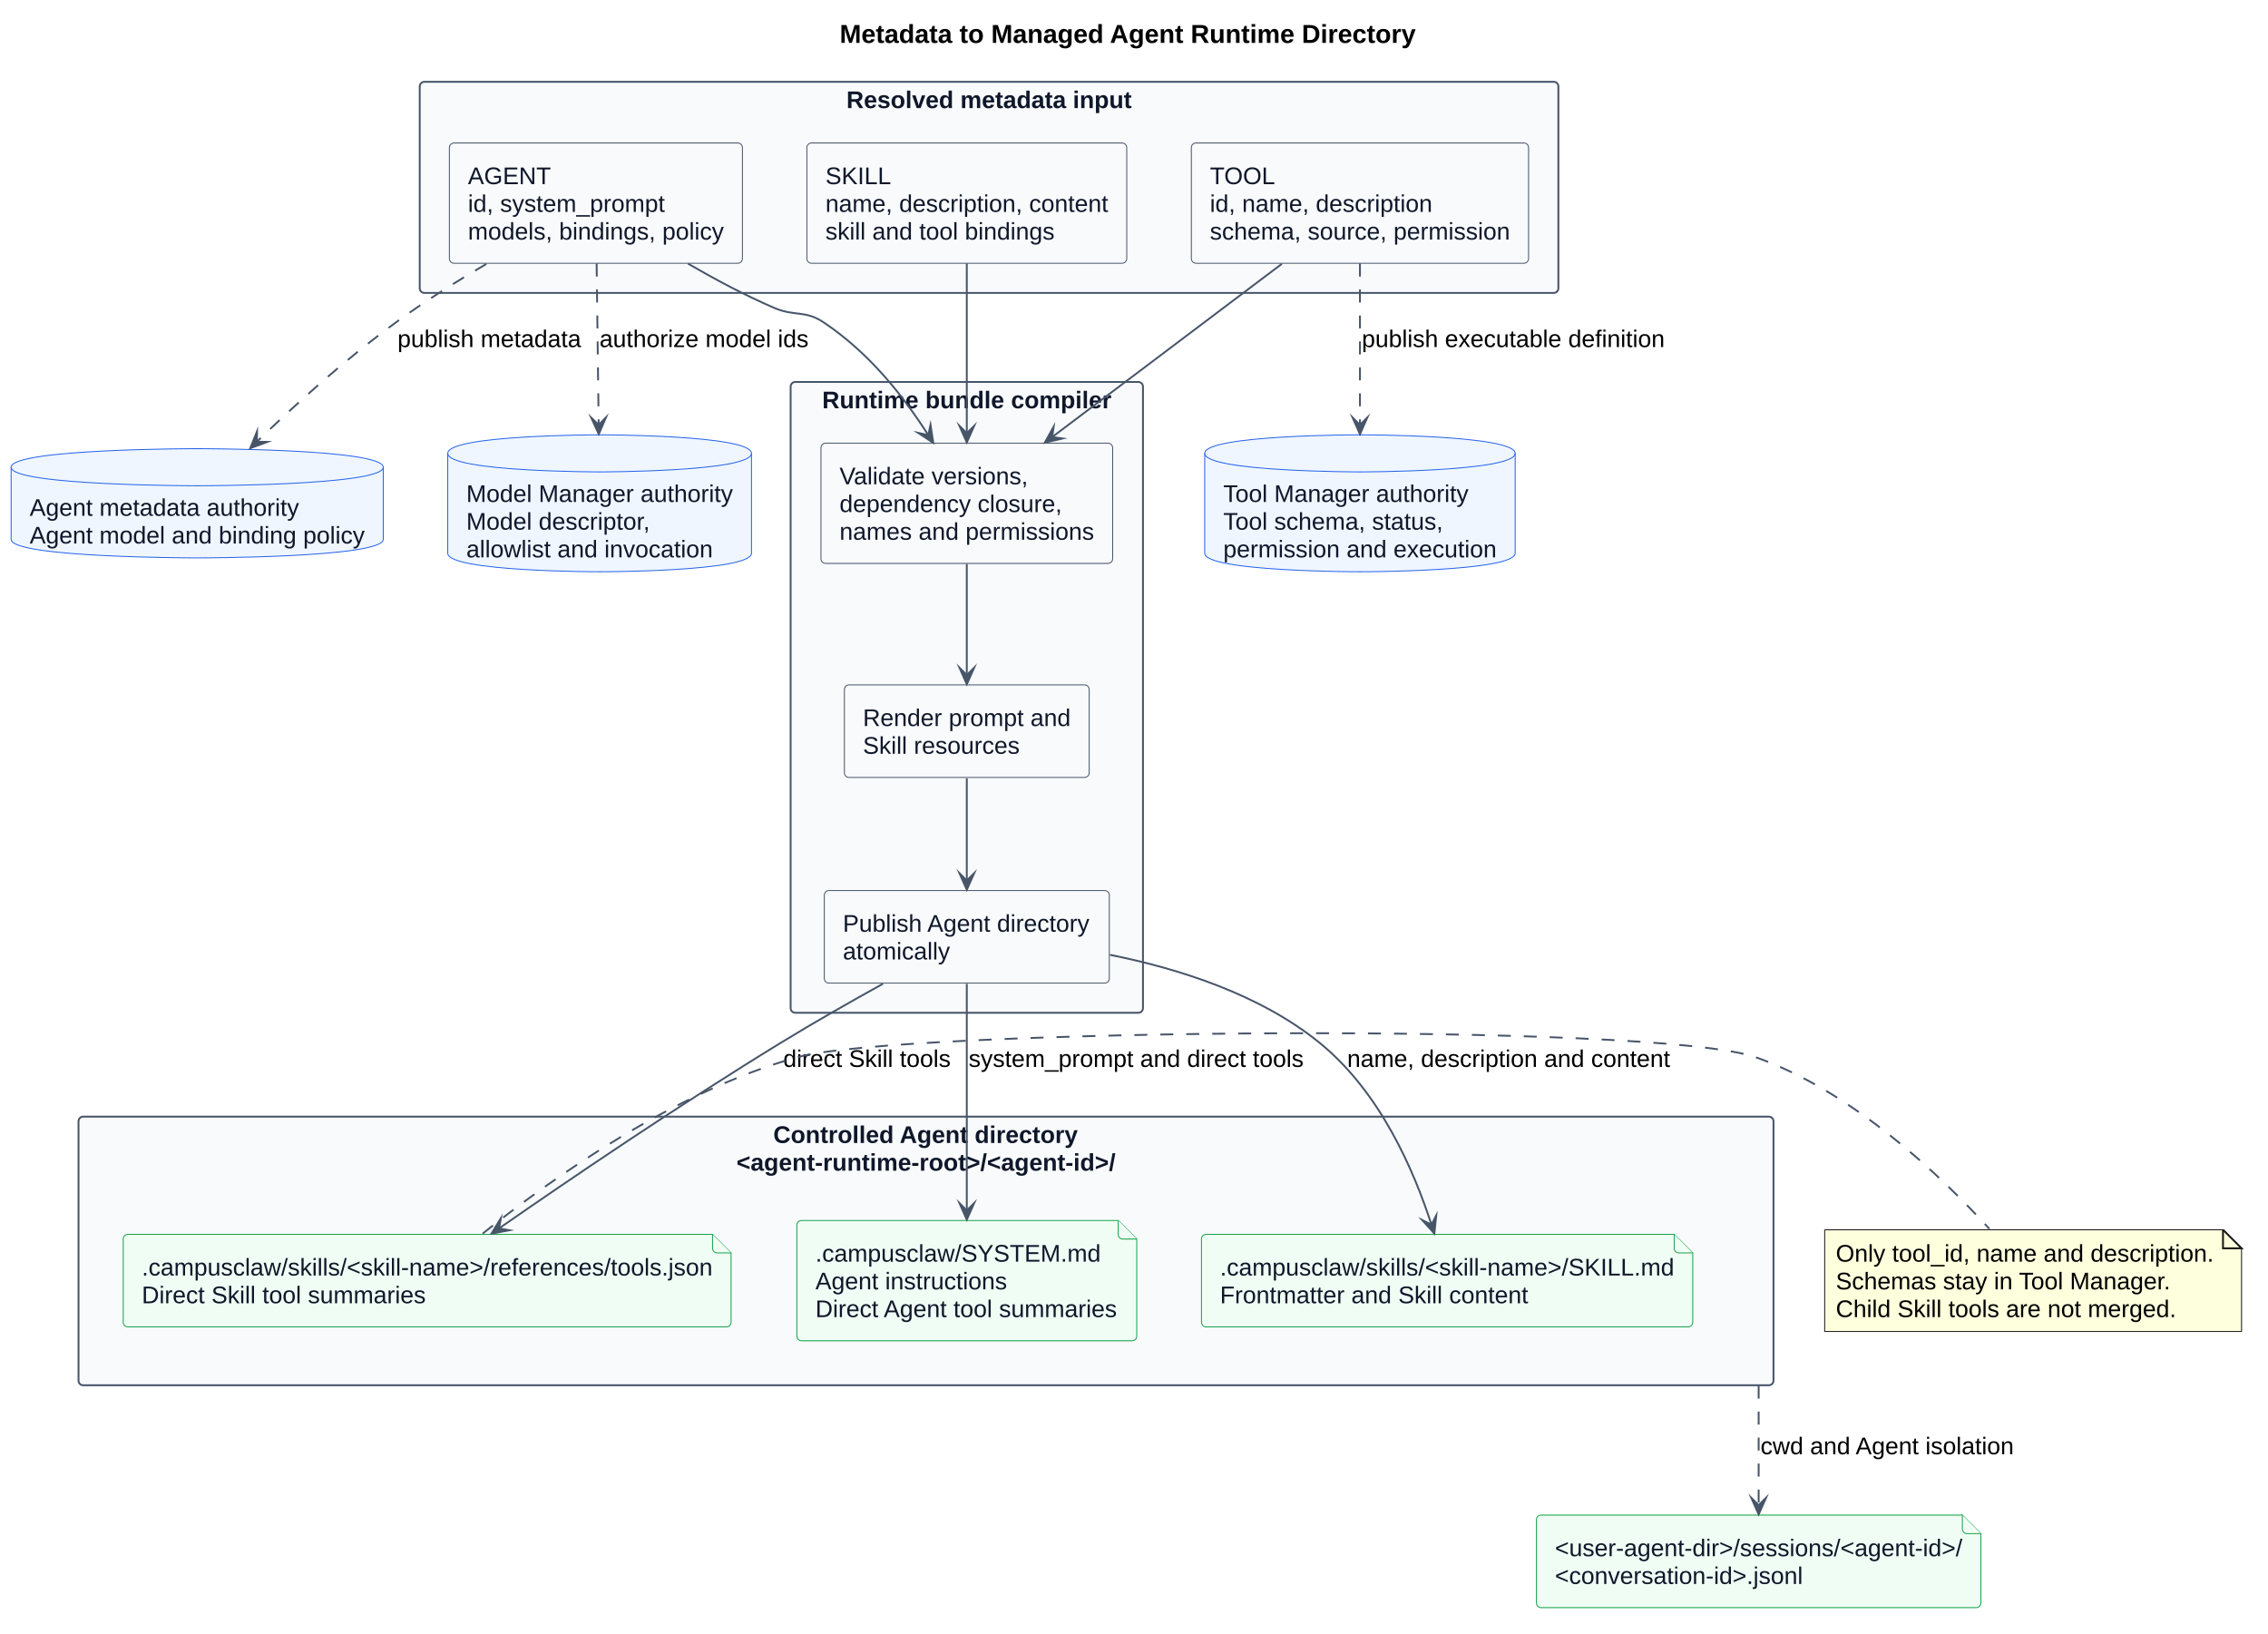
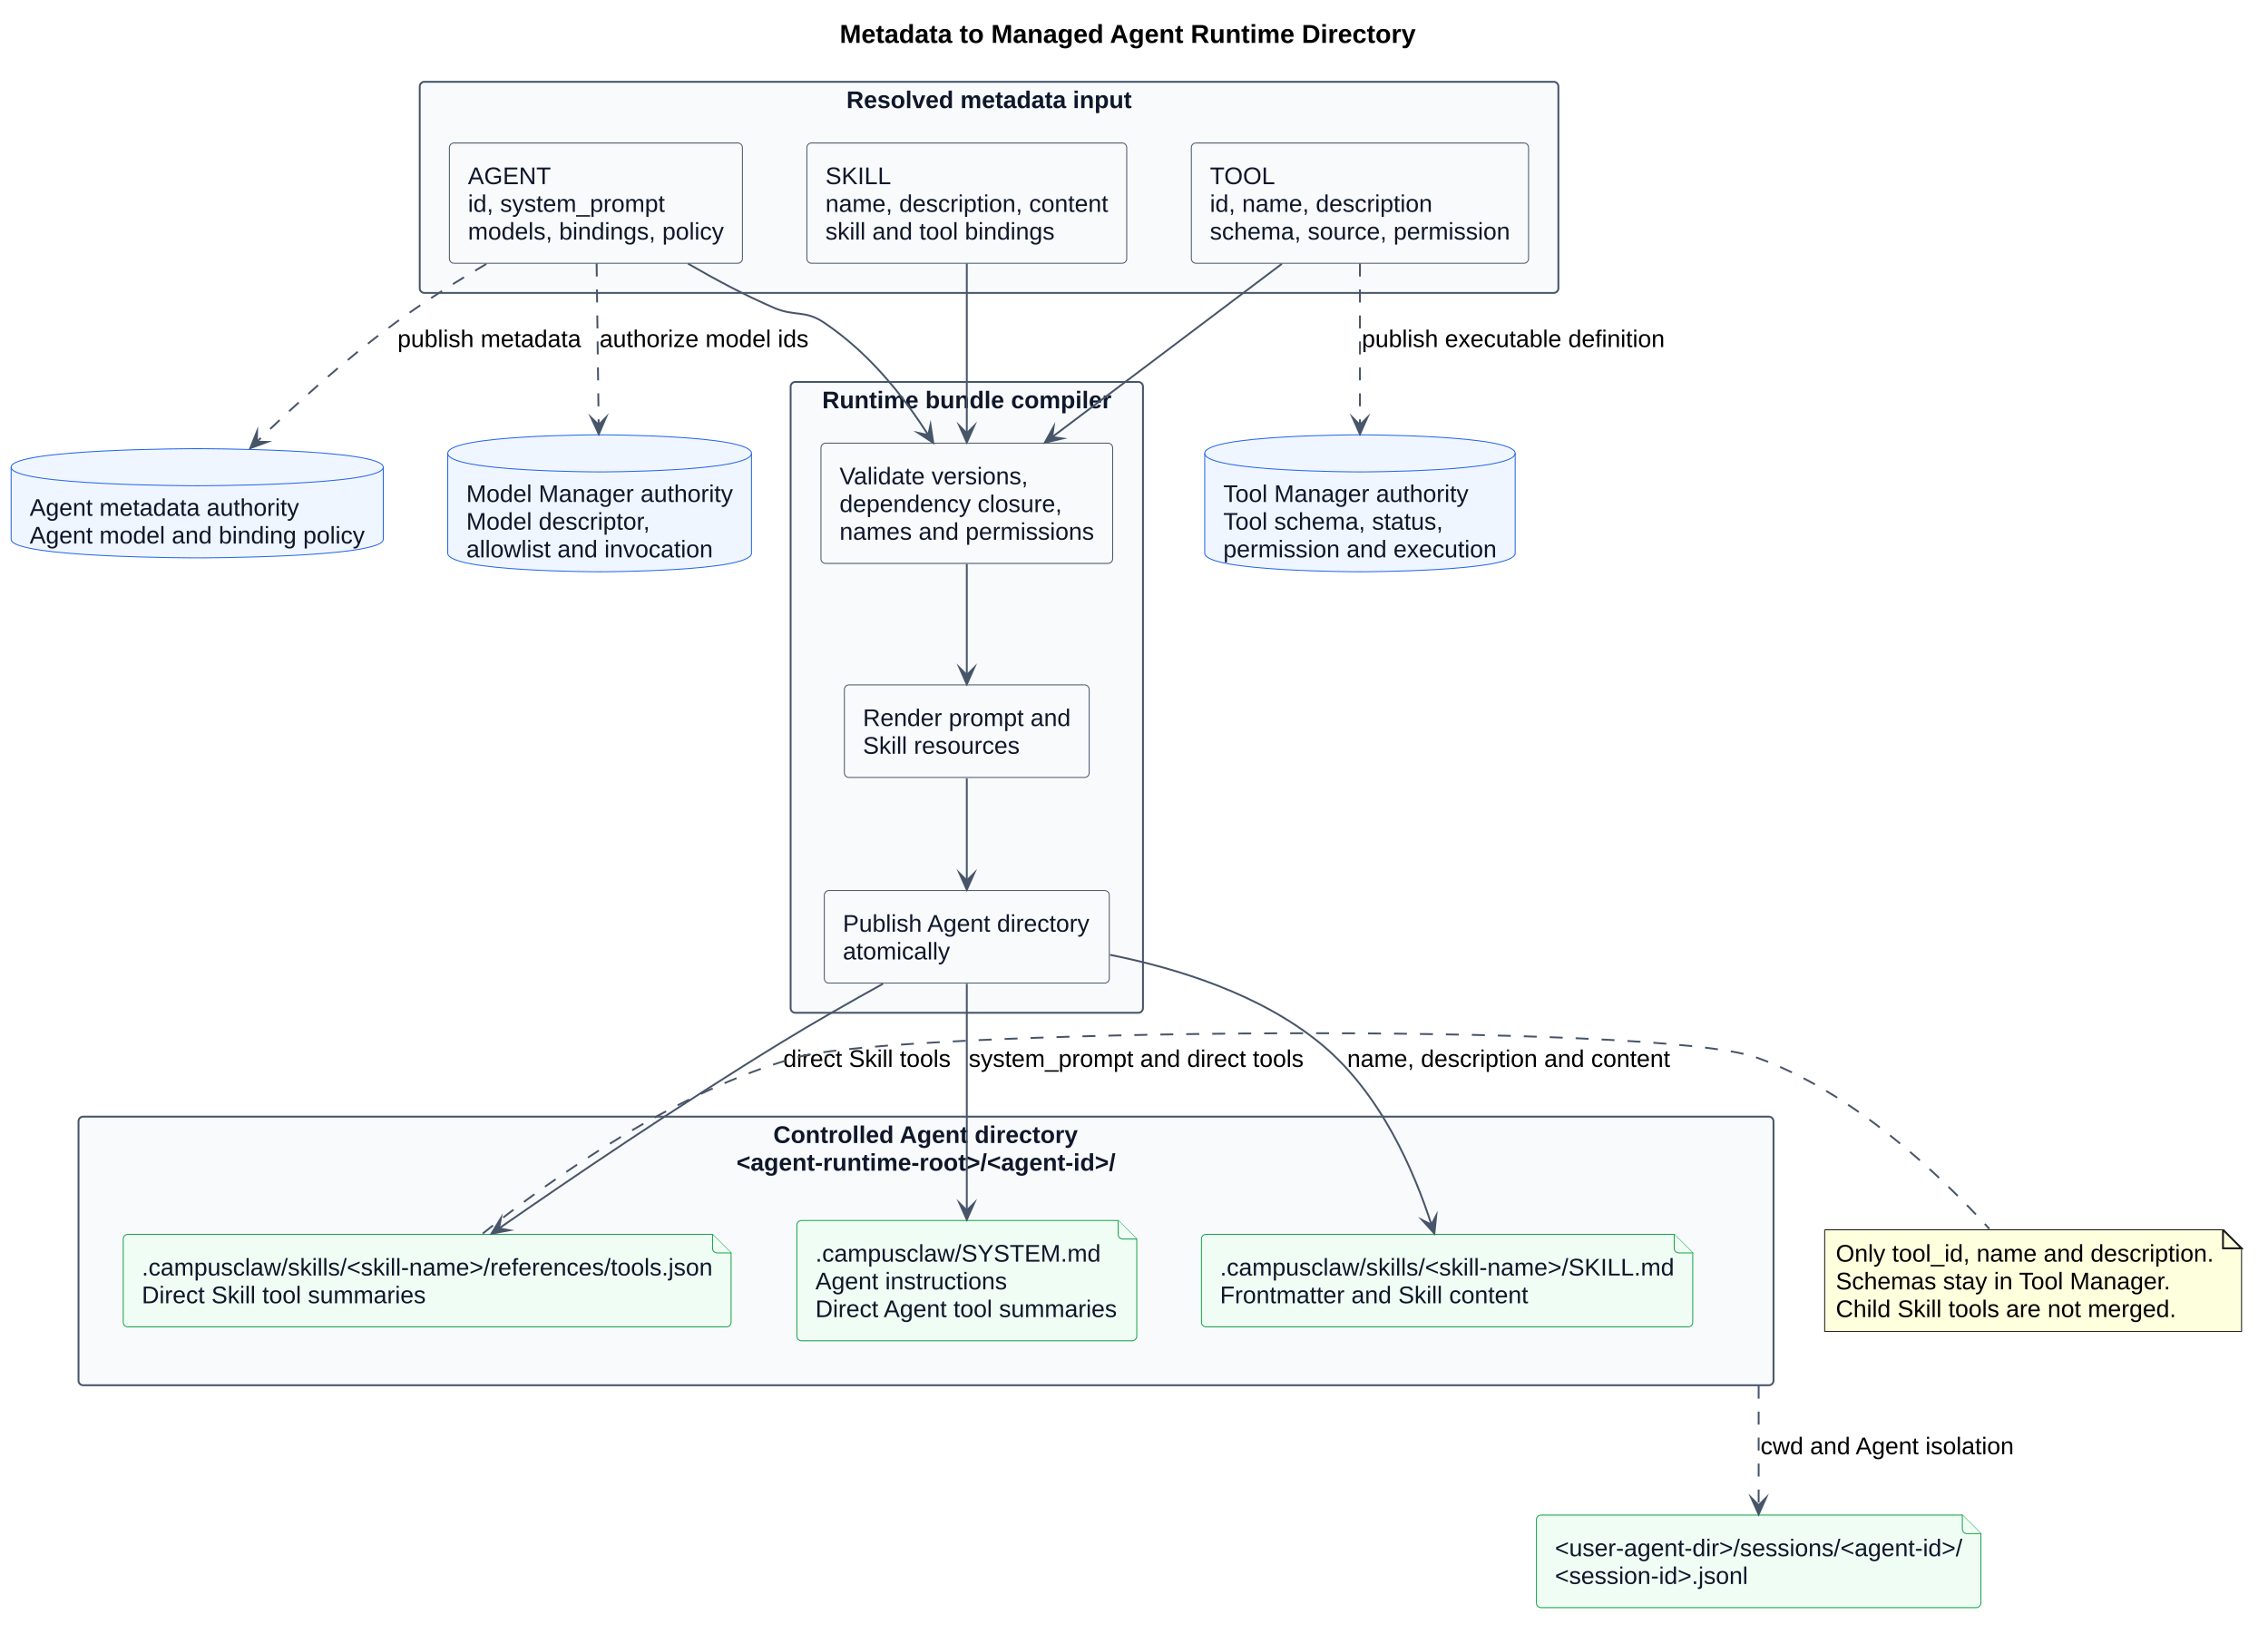
<svg xmlns="http://www.w3.org/2000/svg" contentStyleType="text/css" data-diagram-type="DESCRIPTION" height="881px" preserveAspectRatio="none" style="width:1223px;height:881px;background:#FFFFFF;" version="1.1" viewBox="0 0 1223 881" width="1223px" zoomAndPan="magnify">
  <defs />
  <g>
    <g class="title" data-source-line="1">
      <text fill="#000000" font-family="Arial" font-size="14" font-weight="700" lengthAdjust="spacing" textLength="311.151" x="452.792" y="23.132">Metadata to Managed Agent Runtime Directory</text>
    </g>
    <g class="cluster" data-qualified-name="Input" data-source-line="32" id="ent0001">
      <rect fill="#F8FAFC" height="113.85" rx="2.5" ry="2.5" style="stroke:#475569;stroke-width:1;" width="614" x="226.34" y="44.099" />
      <text fill="#0F172A" font-family="Arial" font-size="13" font-weight="700" lengthAdjust="spacing" textLength="153.867" x="456.406" y="58.292">Resolved metadata input</text>
    </g>
    <g class="cluster" data-qualified-name="Compiler" data-source-line="38" id="ent0005">
      <rect fill="#F8FAFC" height="340.14" rx="2.5" ry="2.5" style="stroke:#475569;stroke-width:1;" width="190" x="426.34" y="205.949" />
      <text fill="#0F172A" font-family="Arial" font-size="13" font-weight="700" lengthAdjust="spacing" textLength="156.013" x="443.334" y="220.143">Runtime bundle compiler</text>
    </g>
    <g class="cluster" data-qualified-name="AgentDirectory" data-source-line="44" id="ent0009">
      <rect fill="#F8FAFC" height="144.84" rx="2.5" ry="2.5" style="stroke:#475569;stroke-width:1;" width="914" x="42.34" y="602.089" />
      <text fill="#0F172A" font-family="Arial" font-size="13" font-weight="700" lengthAdjust="spacing" textLength="164.677" x="417.001" y="616.283">Controlled Agent directory</text>
      <text fill="#0F172A" font-family="Arial" font-size="13" font-weight="700" lengthAdjust="spacing" textLength="204.414" x="397.133" y="631.231">&lt;agent-runtime-root&gt;/&lt;agent-id&gt;/</text>
    </g>
    <g class="entity" data-qualified-name="Input.AgentMetadata" data-source-line="33" id="ent0002">
      <rect fill="#F8FAFC" height="64.846" rx="2.5" ry="2.5" style="stroke:#475569;stroke-width:0.5;" width="158.017" x="242.33" y="77.099" />
      <text fill="#0F172A" font-family="Arial" font-size="13" lengthAdjust="spacing" textLength="44.783" x="252.33" y="99.293">AGENT</text>
      <text fill="#0F172A" font-family="Arial" font-size="13" lengthAdjust="spacing" textLength="106.203" x="252.33" y="114.241">id, system_prompt</text>
      <text fill="#0F172A" font-family="Arial" font-size="13" lengthAdjust="spacing" textLength="138.017" x="252.33" y="129.19">models, bindings, policy</text>
    </g>
    <g class="entity" data-qualified-name="Input.SkillMetadata" data-source-line="34" id="ent0003">
      <rect fill="#F8FAFC" height="64.846" rx="2.5" ry="2.5" style="stroke:#475569;stroke-width:0.5;" width="172.477" x="435.1" y="77.099" />
      <text fill="#0F172A" font-family="Arial" font-size="13" lengthAdjust="spacing" textLength="35.414" x="445.1" y="99.293">SKILL</text>
      <text fill="#0F172A" font-family="Arial" font-size="13" lengthAdjust="spacing" textLength="152.477" x="445.1" y="114.241">name, description, content</text>
      <text fill="#0F172A" font-family="Arial" font-size="13" lengthAdjust="spacing" textLength="123.576" x="445.1" y="129.19">skill and tool bindings</text>
    </g>
    <g class="entity" data-qualified-name="Input.ToolMetadata" data-source-line="35" id="ent0004">
      <rect fill="#F8FAFC" height="64.846" rx="2.5" ry="2.5" style="stroke:#475569;stroke-width:0.5;" width="181.84" x="642.42" y="77.099" />
      <text fill="#0F172A" font-family="Arial" font-size="13" lengthAdjust="spacing" textLength="35.395" x="652.42" y="99.293">TOOL</text>
      <text fill="#0F172A" font-family="Arial" font-size="13" lengthAdjust="spacing" textLength="119.952" x="652.42" y="114.241">id, name, description</text>
      <text fill="#0F172A" font-family="Arial" font-size="13" lengthAdjust="spacing" textLength="161.84" x="652.42" y="129.19">schema, source, permission</text>
    </g>
    <g class="entity" data-qualified-name="Compiler.Validate" data-source-line="39" id="ent0006">
      <rect fill="#F8FAFC" height="64.846" rx="2.5" ry="2.5" style="stroke:#475569;stroke-width:0.5;" width="157.287" x="442.7" y="238.949" />
      <text fill="#0F172A" font-family="Arial" font-size="13" lengthAdjust="spacing" textLength="102.61" x="452.7" y="261.142">Validate versions,</text>
      <text fill="#0F172A" font-family="Arial" font-size="13" lengthAdjust="spacing" textLength="119.971" x="452.7" y="276.091">dependency closure,</text>
      <text fill="#0F172A" font-family="Arial" font-size="13" lengthAdjust="spacing" textLength="137.287" x="452.7" y="291.04">names and permissions</text>
    </g>
    <g class="entity" data-qualified-name="Compiler.Render" data-source-line="40" id="ent0007">
      <rect fill="#F8FAFC" height="49.898" rx="2.5" ry="2.5" style="stroke:#475569;stroke-width:0.5;" width="132.011" x="455.33" y="369.289" />
      <text fill="#0F172A" font-family="Arial" font-size="13" lengthAdjust="spacing" textLength="112.011" x="465.33" y="391.483">Render prompt and</text>
      <text fill="#0F172A" font-family="Arial" font-size="13" lengthAdjust="spacing" textLength="84.525" x="465.33" y="406.431">Skill resources</text>
    </g>
    <g class="entity" data-qualified-name="Compiler.Publish" data-source-line="41" id="ent0008">
      <rect fill="#F8FAFC" height="49.898" rx="2.5" ry="2.5" style="stroke:#475569;stroke-width:0.5;" width="153.682" x="444.5" y="480.189" />
      <text fill="#0F172A" font-family="Arial" font-size="13" lengthAdjust="spacing" textLength="133.682" x="454.5" y="502.382">Publish Agent directory</text>
      <text fill="#0F172A" font-family="Arial" font-size="13" lengthAdjust="spacing" textLength="57.795" x="454.5" y="517.331">atomically</text>
    </g>
    <g class="entity" data-qualified-name="AgentDirectory.SystemFile" data-source-line="45" id="ent0010">
      <path d="M429.7,660.589 L429.7,720.435 A2.5,2.5 0 0 0 432.2,722.935 L610.481,722.935 A2.5,2.5 0 0 0 612.981,720.435 L612.981,668.089 L602.981,658.089 L432.2,658.089 A2.5,2.5 0 0 0 429.7,660.589" fill="#F0FDF4" style="stroke:#16A34A;stroke-width:0.5;" />
      <path d="M602.981,658.089 L602.981,665.589 A2.5,2.5 0 0 0 605.481,668.089 L612.981,668.089" fill="#F0FDF4" style="stroke:#16A34A;stroke-width:0.5;" />
      <text fill="#0F172A" font-family="Arial" font-size="13" lengthAdjust="spacing" textLength="153.874" x="439.7" y="680.283">.campusclaw/SYSTEM.md</text>
      <text fill="#0F172A" font-family="Arial" font-size="13" lengthAdjust="spacing" textLength="103.334" x="439.7" y="695.231">Agent instructions</text>
      <text fill="#0F172A" font-family="Arial" font-size="13" lengthAdjust="spacing" textLength="163.281" x="439.7" y="710.18">Direct Agent tool summaries</text>
    </g>
    <g class="entity" data-qualified-name="AgentDirectory.SkillFile" data-source-line="46" id="ent0011">
      <path d="M647.88,668.059 L647.88,712.956 A2.5,2.5 0 0 0 650.38,715.456 L910.298,715.456 A2.5,2.5 0 0 0 912.798,712.956 L912.798,675.559 L902.798,665.559 L650.38,665.559 A2.5,2.5 0 0 0 647.88,668.059" fill="#F0FDF4" style="stroke:#16A34A;stroke-width:0.5;" />
      <path d="M902.798,665.559 L902.798,673.059 A2.5,2.5 0 0 0 905.298,675.559 L912.798,675.559" fill="#F0FDF4" style="stroke:#16A34A;stroke-width:0.5;" />
      <text fill="#0F172A" font-family="Arial" font-size="13" lengthAdjust="spacing" textLength="244.918" x="657.88" y="687.753">.campusclaw/skills/&lt;skill-name&gt;/SKILL.md</text>
      <text fill="#0F172A" font-family="Arial" font-size="13" lengthAdjust="spacing" textLength="166.188" x="657.88" y="702.701">Frontmatter and Skill content</text>
    </g>
    <g class="entity" data-qualified-name="AgentDirectory.SkillToolsFile" data-source-line="47" id="ent0012">
      <path d="M66.45,668.059 L66.45,712.956 A2.5,2.5 0 0 0 68.95,715.456 L391.735,715.456 A2.5,2.5 0 0 0 394.235,712.956 L394.235,675.559 L384.235,665.559 L68.95,665.559 A2.5,2.5 0 0 0 66.45,668.059" fill="#F0FDF4" style="stroke:#16A34A;stroke-width:0.5;" />
      <path d="M384.235,665.559 L384.235,673.059 A2.5,2.5 0 0 0 386.735,675.559 L394.235,675.559" fill="#F0FDF4" style="stroke:#16A34A;stroke-width:0.5;" />
      <text fill="#0F172A" font-family="Arial" font-size="13" lengthAdjust="spacing" textLength="307.785" x="76.45" y="687.753">.campusclaw/skills/&lt;skill-name&gt;/references/tools.json</text>
      <text fill="#0F172A" font-family="Arial" font-size="13" lengthAdjust="spacing" textLength="153.144" x="76.45" y="702.701">Direct Skill tool summaries</text>
    </g>
    <g class="entity" data-qualified-name="AgentAuthority" data-source-line="50" id="ent0013">
      <path d="M6,251.919 C6,241.919 106.34,241.919 106.34,241.919 C106.34,241.919 206.68,241.919 206.68,251.919 L206.68,290.816 C206.68,300.816 106.34,300.816 106.34,300.816 C106.34,300.816 6,300.816 6,290.816 L6,251.919" fill="#EFF6FF" style="stroke:#2563EB;stroke-width:0.5;" />
      <path d="M6,251.919 C6,261.919 106.34,261.919 106.34,261.919 C106.34,261.919 206.68,261.919 206.68,251.919" fill="none" style="stroke:#2563EB;stroke-width:0.5;" />
      <text fill="#0F172A" font-family="Arial" font-size="13" lengthAdjust="spacing" textLength="145.26" x="16" y="278.113">Agent metadata authority</text>
      <text fill="#0F172A" font-family="Arial" font-size="13" lengthAdjust="spacing" textLength="180.68" x="16" y="293.061">Agent model and binding policy</text>
    </g>
    <g class="entity" data-qualified-name="ToolManager" data-source-line="51" id="ent0014">
      <path d="M649.63,244.449 C649.63,234.449 733.339,234.449 733.339,234.449 C733.339,234.449 817.048,234.449 817.048,244.449 L817.048,298.295 C817.048,308.295 733.339,308.295 733.339,308.295 C733.339,308.295 649.63,308.295 649.63,298.295 L649.63,244.449" fill="#EFF6FF" style="stroke:#2563EB;stroke-width:0.5;" />
      <path d="M649.63,244.449 C649.63,254.449 733.339,254.449 733.339,254.449 C733.339,254.449 817.048,254.449 817.048,244.449" fill="none" style="stroke:#2563EB;stroke-width:0.5;" />
      <text fill="#0F172A" font-family="Arial" font-size="13" lengthAdjust="spacing" textLength="133.682" x="659.63" y="270.642">Tool Manager authority</text>
      <text fill="#0F172A" font-family="Arial" font-size="13" lengthAdjust="spacing" textLength="119.939" x="659.63" y="285.591">Tool schema, status,</text>
      <text fill="#0F172A" font-family="Arial" font-size="13" lengthAdjust="spacing" textLength="147.418" x="659.63" y="300.54">permission and execution</text>
    </g>
    <g class="entity" data-qualified-name="ModelManager" data-source-line="52" id="ent0015">
      <path d="M241.44,244.449 C241.44,234.449 323.34,234.449 323.34,234.449 C323.34,234.449 405.24,234.449 405.24,244.449 L405.24,298.295 C405.24,308.295 323.34,308.295 323.34,308.295 C323.34,308.295 241.44,308.295 241.44,298.295 L241.44,244.449" fill="#EFF6FF" style="stroke:#2563EB;stroke-width:0.5;" />
      <path d="M241.44,244.449 C241.44,254.449 323.34,254.449 323.34,254.449 C323.34,254.449 405.24,254.449 405.24,244.449" fill="none" style="stroke:#2563EB;stroke-width:0.5;" />
      <text fill="#0F172A" font-family="Arial" font-size="13" lengthAdjust="spacing" textLength="143.8" x="251.44" y="270.642">Model Manager authority</text>
      <text fill="#0F172A" font-family="Arial" font-size="13" lengthAdjust="spacing" textLength="99.709" x="251.44" y="285.591">Model descriptor,</text>
      <text fill="#0F172A" font-family="Arial" font-size="13" lengthAdjust="spacing" textLength="132.964" x="251.44" y="300.54">allowlist and invocation</text>
    </g>
    <g class="entity" data-qualified-name="SessionFile" data-source-line="53" id="ent0016">
      <path d="M828.5,819.429 L828.5,864.326 A2.5,2.5 0 0 0 831,866.826 L1065.686,866.826 A2.5,2.5 0 0 0 1068.186,864.326 L1068.186,826.929 L1058.186,816.929 L831,816.929 A2.5,2.5 0 0 0 828.5,819.429" fill="#F0FDF4" style="stroke:#16A34A;stroke-width:0.5;" />
      <path d="M1058.186,816.929 L1058.186,824.429 A2.5,2.5 0 0 0 1060.686,826.929 L1068.186,826.929" fill="#F0FDF4" style="stroke:#16A34A;stroke-width:0.5;" />
      <text fill="#0F172A" font-family="Arial" font-size="13" lengthAdjust="spacing" textLength="219.686" x="838.5" y="839.122">&lt;user-agent-dir&gt;/sessions/&lt;agent-id&gt;/</text>
-       <text fill="#0F172A" font-family="Arial" font-size="13" lengthAdjust="spacing" textLength="133.688" x="838.5" y="854.071">&lt;conversation-id&gt;.jsonl</text>
+       <text fill="#0F172A" font-family="Arial" font-size="13" lengthAdjust="spacing" textLength="104.057" x="838.5" y="854.071">&lt;session-id&gt;.jsonl</text>
    </g>
    <g class="entity" data-qualified-name="GMN29" data-source-line="70" id="ent0030">
      <path d="M983.95,663.089 L983.95,717.935 L1208.735,717.935 L1208.735,673.089 L1198.735,663.089 L983.95,663.089" fill="#FEFFDD" style="stroke:#181818;stroke-width:0.5;" />
      <path d="M1198.735,663.089 L1198.735,673.089 L1208.735,673.089 L1198.735,663.089" fill="#FEFFDD" style="stroke:#181818;stroke-width:1;" />
      <text fill="#000000" font-family="Arial" font-size="13" lengthAdjust="spacing" textLength="203.785" x="989.95" y="680.283">Only tool_id, name and description.</text>
      <text fill="#000000" font-family="Arial" font-size="13" lengthAdjust="spacing" textLength="182.806" x="989.95" y="695.231">Schemas stay in Tool Manager.</text>
      <text fill="#000000" font-family="Arial" font-size="13" lengthAdjust="spacing" textLength="183.53" x="989.95" y="710.18">Child Skill tools are not merged.</text>
    </g>
    <g class="link" data-entity-1="ent0002" data-entity-2="ent0006" data-link-type="dependency" data-source-line="55" id="lnk17">
      <path d="M371,142.159 C385.57,150.619 401.78,159.259 417.34,165.949 C428.84,170.889 433.96,166.959 444.34,173.949 C469.04,190.569 486.914,213.364 500.564,234.574" fill="none" id="AgentMetadata-to-Validate" style="stroke:#475569;stroke-width:1;" />
      <polygon fill="#475569" points="503.27,238.779,501.763,229.046,500.564,234.574,495.036,233.375,503.27,238.779" style="stroke:#475569;stroke-width:1;stroke-linejoin:miter;stroke-miterlimit:10;" />
    </g>
    <g class="link" data-entity-1="ent0003" data-entity-2="ent0006" data-link-type="dependency" data-source-line="56" id="lnk18">
      <path d="M521.34,142.099 C521.34,170.029 521.34,205.589 521.34,233.579" fill="none" id="SkillMetadata-to-Validate" style="stroke:#475569;stroke-width:1;" />
      <polygon fill="#475569" points="521.34,238.579,525.34,229.579,521.34,233.579,517.34,229.579,521.34,238.579" style="stroke:#475569;stroke-width:1;stroke-linejoin:miter;stroke-miterlimit:10;" />
    </g>
    <g class="link" data-entity-1="ent0004" data-entity-2="ent0006" data-link-type="dependency" data-source-line="57" id="lnk19">
      <path d="M691.2,142.289 C654.13,170.249 604.442,207.708 567.392,235.648" fill="none" id="ToolMetadata-to-Validate" style="stroke:#475569;stroke-width:1;" />
      <polygon fill="#475569" points="563.4,238.659,572.994,236.433,567.392,235.648,568.177,230.046,563.4,238.659" style="stroke:#475569;stroke-width:1;stroke-linejoin:miter;stroke-miterlimit:10;" />
    </g>
    <g class="link" data-entity-1="ent0006" data-entity-2="ent0007" data-link-type="dependency" data-source-line="58" id="lnk20">
      <path d="M521.34,304.129 C521.34,324.409 521.34,345.309 521.34,363.949" fill="none" id="Validate-to-Render" style="stroke:#475569;stroke-width:1;" />
      <polygon fill="#475569" points="521.34,368.949,525.34,359.949,521.34,363.949,517.34,359.949,521.34,368.949" style="stroke:#475569;stroke-width:1;stroke-linejoin:miter;stroke-miterlimit:10;" />
    </g>
    <g class="link" data-entity-1="ent0007" data-entity-2="ent0008" data-link-type="dependency" data-source-line="59" id="lnk21">
      <path d="M521.34,419.679 C521.34,437.609 521.34,456.869 521.34,474.779" fill="none" id="Render-to-Publish" style="stroke:#475569;stroke-width:1;" />
      <polygon fill="#475569" points="521.34,479.779,525.34,470.779,521.34,474.779,517.34,470.779,521.34,479.779" style="stroke:#475569;stroke-width:1;stroke-linejoin:miter;stroke-miterlimit:10;" />
    </g>
    <g class="link" data-entity-1="ent0008" data-entity-2="ent0010" data-link-type="dependency" data-source-line="60" id="lnk22">
      <path d="M521.34,530.489 C521.34,563.219 521.34,616.479 521.34,652.659" fill="none" id="Publish-to-SystemFile" style="stroke:#475569;stroke-width:1;" />
      <polygon fill="#475569" points="521.34,657.659,525.34,648.659,521.34,652.659,517.34,648.659,521.34,657.659" style="stroke:#475569;stroke-width:1;stroke-linejoin:miter;stroke-miterlimit:10;" />
      <text fill="#000000" font-family="Arial" font-size="13" lengthAdjust="spacing" textLength="180.635" x="522.34" y="575.283">system_prompt and direct tools</text>
    </g>
    <g class="link" data-entity-1="ent0008" data-entity-2="ent0011" data-link-type="dependency" data-source-line="61" id="lnk23">
      <path d="M598.55,514.839 C635.88,522.329 679.4,536.229 711.34,562.089 C744.58,588.989 762.553,631.594 771.923,660.384" fill="none" id="Publish-to-SkillFile" style="stroke:#475569;stroke-width:1;" />
      <polygon fill="#475569" points="773.47,665.139,774.488,655.343,771.923,660.384,766.881,657.818,773.47,665.139" style="stroke:#475569;stroke-width:1;stroke-linejoin:miter;stroke-miterlimit:10;" />
      <text fill="#000000" font-family="Arial" font-size="13" lengthAdjust="spacing" textLength="174.167" x="726.44" y="575.283">name, description and content</text>
    </g>
    <g class="link" data-entity-1="ent0008" data-entity-2="ent0012" data-link-type="dependency" data-source-line="62" id="lnk24">
      <path d="M476.11,530.469 C458.8,540.029 438.99,551.289 421.34,562.089 C365.58,596.209 306.988,636.058 269.118,662.338" fill="none" id="Publish-to-SkillToolsFile" style="stroke:#475569;stroke-width:1;" />
      <polygon fill="#475569" points="265.01,665.189,274.685,663.344,269.118,662.338,270.123,656.771,265.01,665.189" style="stroke:#475569;stroke-width:1;stroke-linejoin:miter;stroke-miterlimit:10;" />
      <text fill="#000000" font-family="Arial" font-size="13" lengthAdjust="spacing" textLength="90.308" x="422.34" y="575.283">direct Skill tools</text>
    </g>
    <g class="link" data-entity-1="ent0002" data-entity-2="ent0013" data-link-type="dependency" data-source-line="64" id="lnk25">
      <path d="M262.23,142.329 C245.96,151.859 228.6,162.769 213.34,173.949 C185.1,194.629 159.333,218.051 138.533,238.181" fill="none" id="AgentMetadata-to-AgentAuthority" style="stroke:#475569;stroke-width:1;stroke-dasharray:7,7;" />
      <polygon fill="#475569" points="134.94,241.659,144.189,238.274,138.533,238.181,138.625,232.525,134.94,241.659" style="stroke:#475569;stroke-width:1;stroke-linejoin:miter;stroke-miterlimit:10;" />
      <text fill="#000000" font-family="Arial" font-size="13" lengthAdjust="spacing" textLength="99.011" x="214.34" y="187.143">publish metadata</text>
    </g>
    <g class="link" data-entity-1="ent0004" data-entity-2="ent0014" data-link-type="dependency" data-source-line="65" id="lnk26">
      <path d="M733.34,142.099 C733.34,168.579 733.34,201.389 733.34,229.099" fill="none" id="ToolMetadata-to-ToolManager" style="stroke:#475569;stroke-width:1;stroke-dasharray:7,7;" />
      <polygon fill="#475569" points="733.34,234.099,737.34,225.099,733.34,229.099,729.34,225.099,733.34,234.099" style="stroke:#475569;stroke-width:1;stroke-linejoin:miter;stroke-miterlimit:10;" />
      <text fill="#000000" font-family="Arial" font-size="13" lengthAdjust="spacing" textLength="163.338" x="734.34" y="187.143">publish executable definition</text>
    </g>
    <g class="link" data-entity-1="ent0002" data-entity-2="ent0015" data-link-type="dependency" data-source-line="66" id="lnk27">
      <path d="M321.73,142.099 C322.07,168.579 322.477,201.389 322.827,229.099" fill="none" id="AgentMetadata-to-ModelManager" style="stroke:#475569;stroke-width:1;stroke-dasharray:7,7;" />
      <polygon fill="#475569" points="322.89,234.099,326.776,225.049,322.827,229.099,318.777,225.15,322.89,234.099" style="stroke:#475569;stroke-width:1;stroke-linejoin:miter;stroke-miterlimit:10;" />
      <text fill="#000000" font-family="Arial" font-size="13" lengthAdjust="spacing" textLength="112.728" x="323.28" y="187.143">authorize model ids</text>
    </g>
    <g class="link" data-entity-1="ent0009" data-entity-2="ent0016" data-link-type="dependency" data-source-line="67" id="lnk28">
      <path d="M948.34,747.144 C948.34,747.969 948.34,748.798 948.34,749.63 C948.34,752.955 948.34,756.327 948.34,759.717 C948.34,766.497 948.34,773.349 948.34,780.046 C948.34,793.442 948.34,801.221 948.34,811.579" fill="none" id="AgentDirectory-to-SessionFile" style="stroke:#475569;stroke-width:1;stroke-dasharray:7,7;" />
      <polygon fill="#475569" points="948.34,816.579,952.34,807.579,948.34,811.579,944.34,807.579,948.34,816.579" style="stroke:#475569;stroke-width:1;stroke-linejoin:miter;stroke-miterlimit:10;" />
      <text fill="#000000" font-family="Arial" font-size="13" lengthAdjust="spacing" textLength="137.312" x="949.34" y="784.122">cwd and Agent isolation</text>
    </g>
    <g class="link" data-entity-1="ent0012" data-entity-2="ent0030" data-link-type="association" data-source-line="70" id="lnk31">
      <path d="M260.32,665.119 C297.35,635.579 363.58,588.529 429.84,570.089 C485.18,554.679 892.67,550.979 946.84,570.089 C998.7,588.379 1045.81,633.119 1072.76,662.609" fill="none" id="SkillToolsFile-GMN29" style="stroke:#475569;stroke-width:1;stroke-dasharray:7,7;" />
    </g>
  </g>
</svg>
